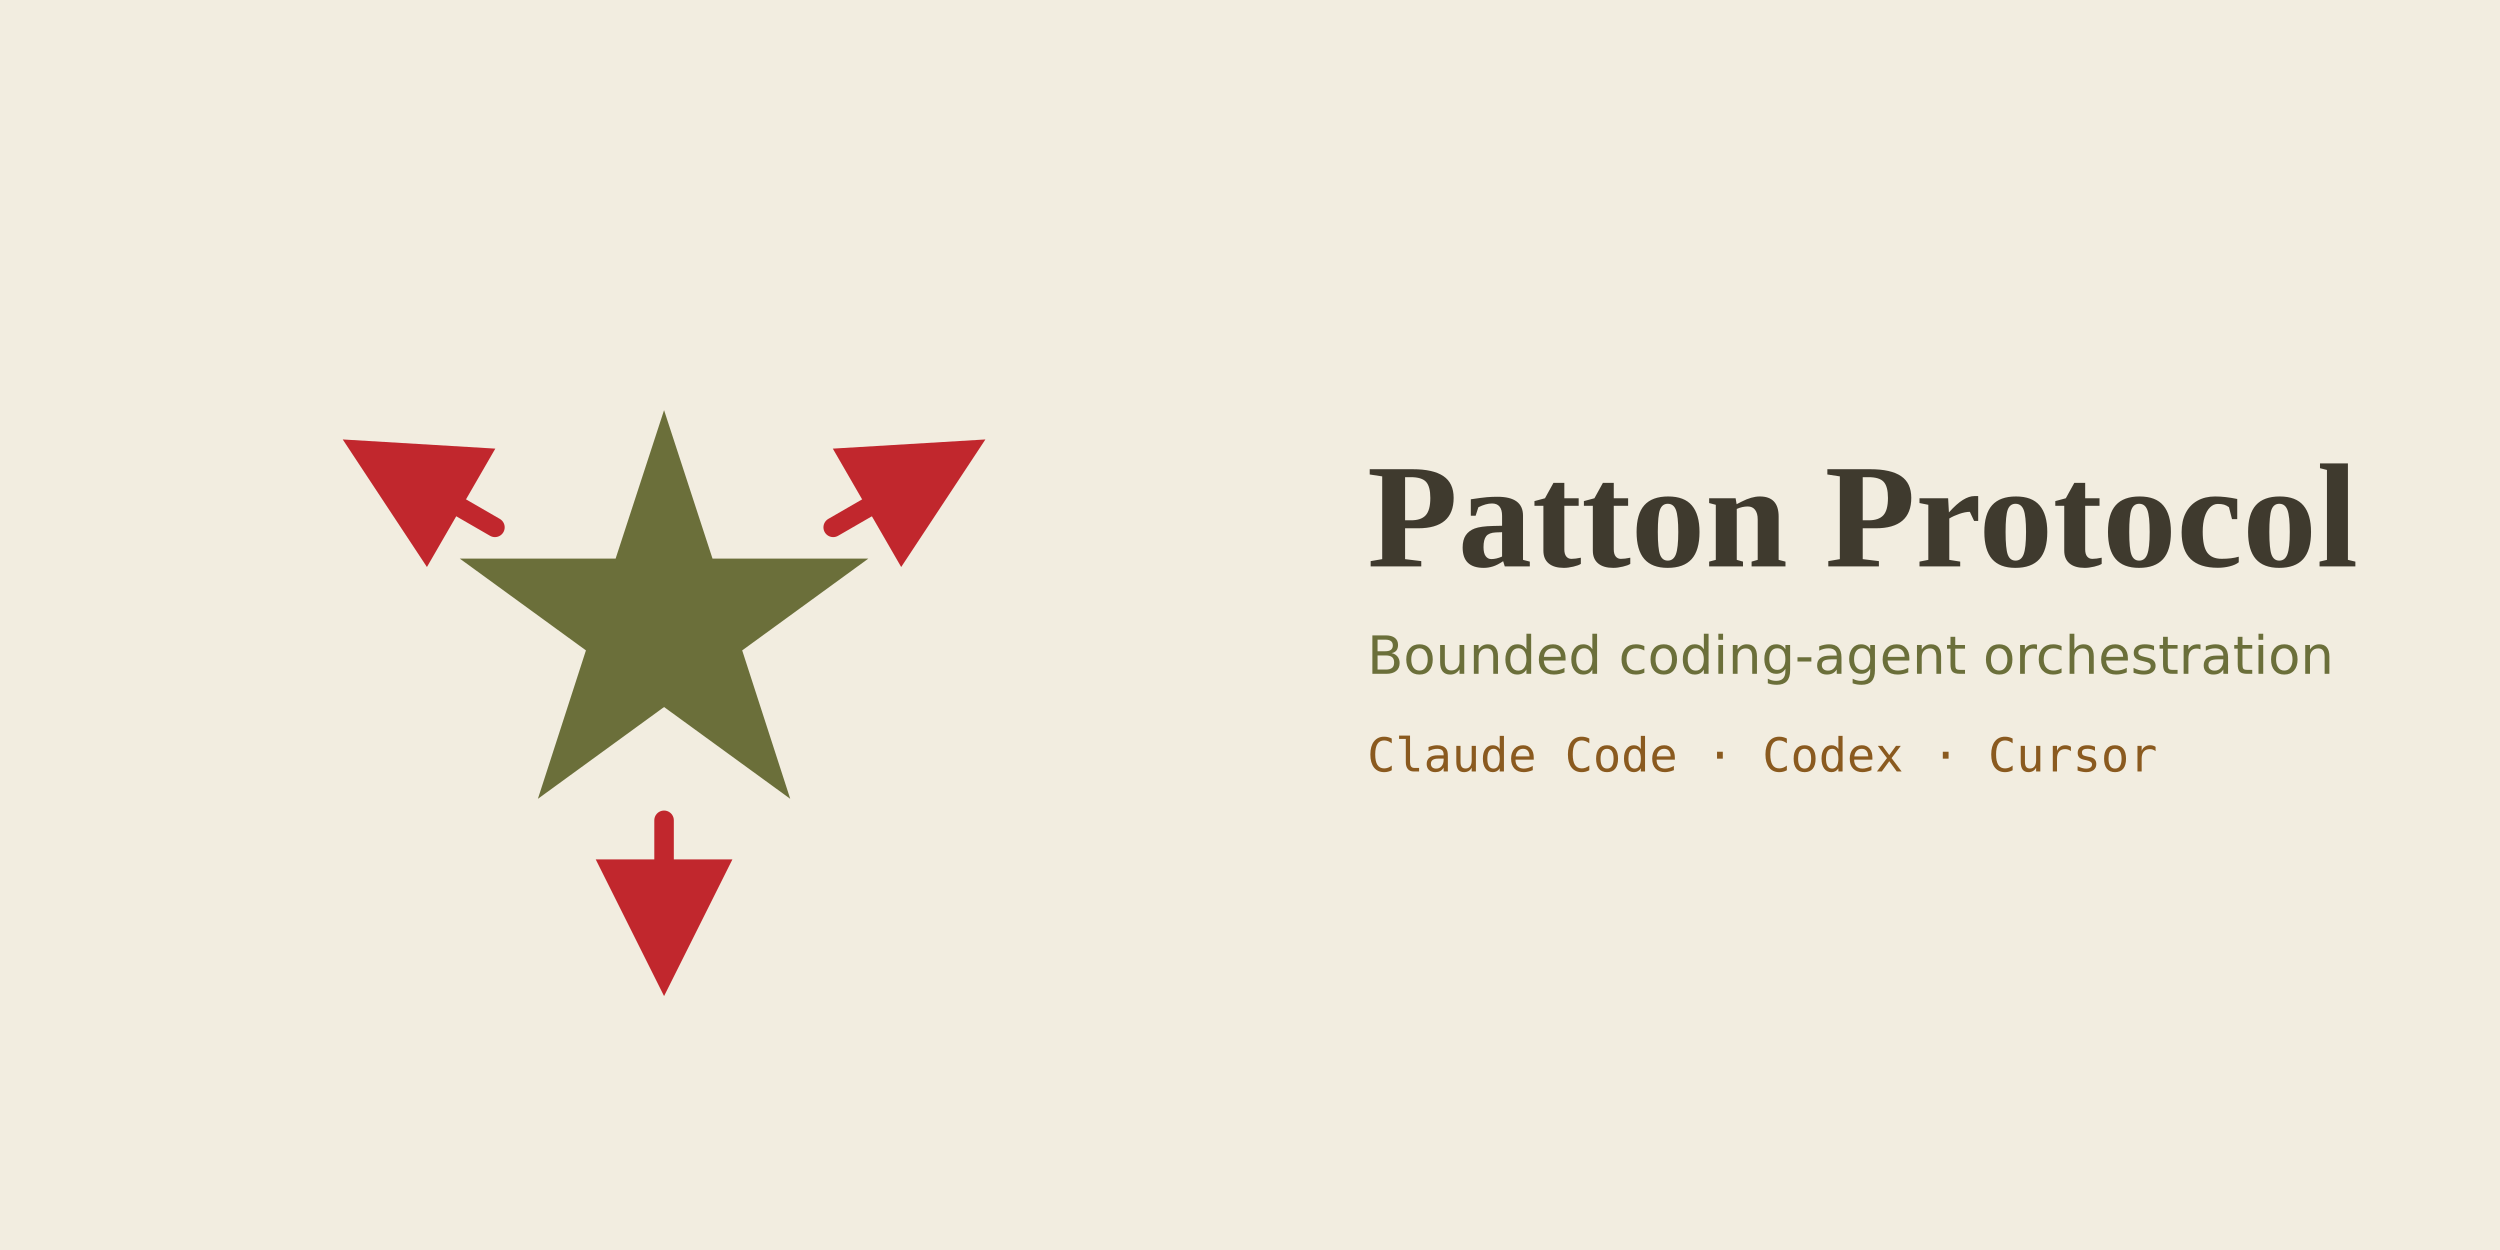
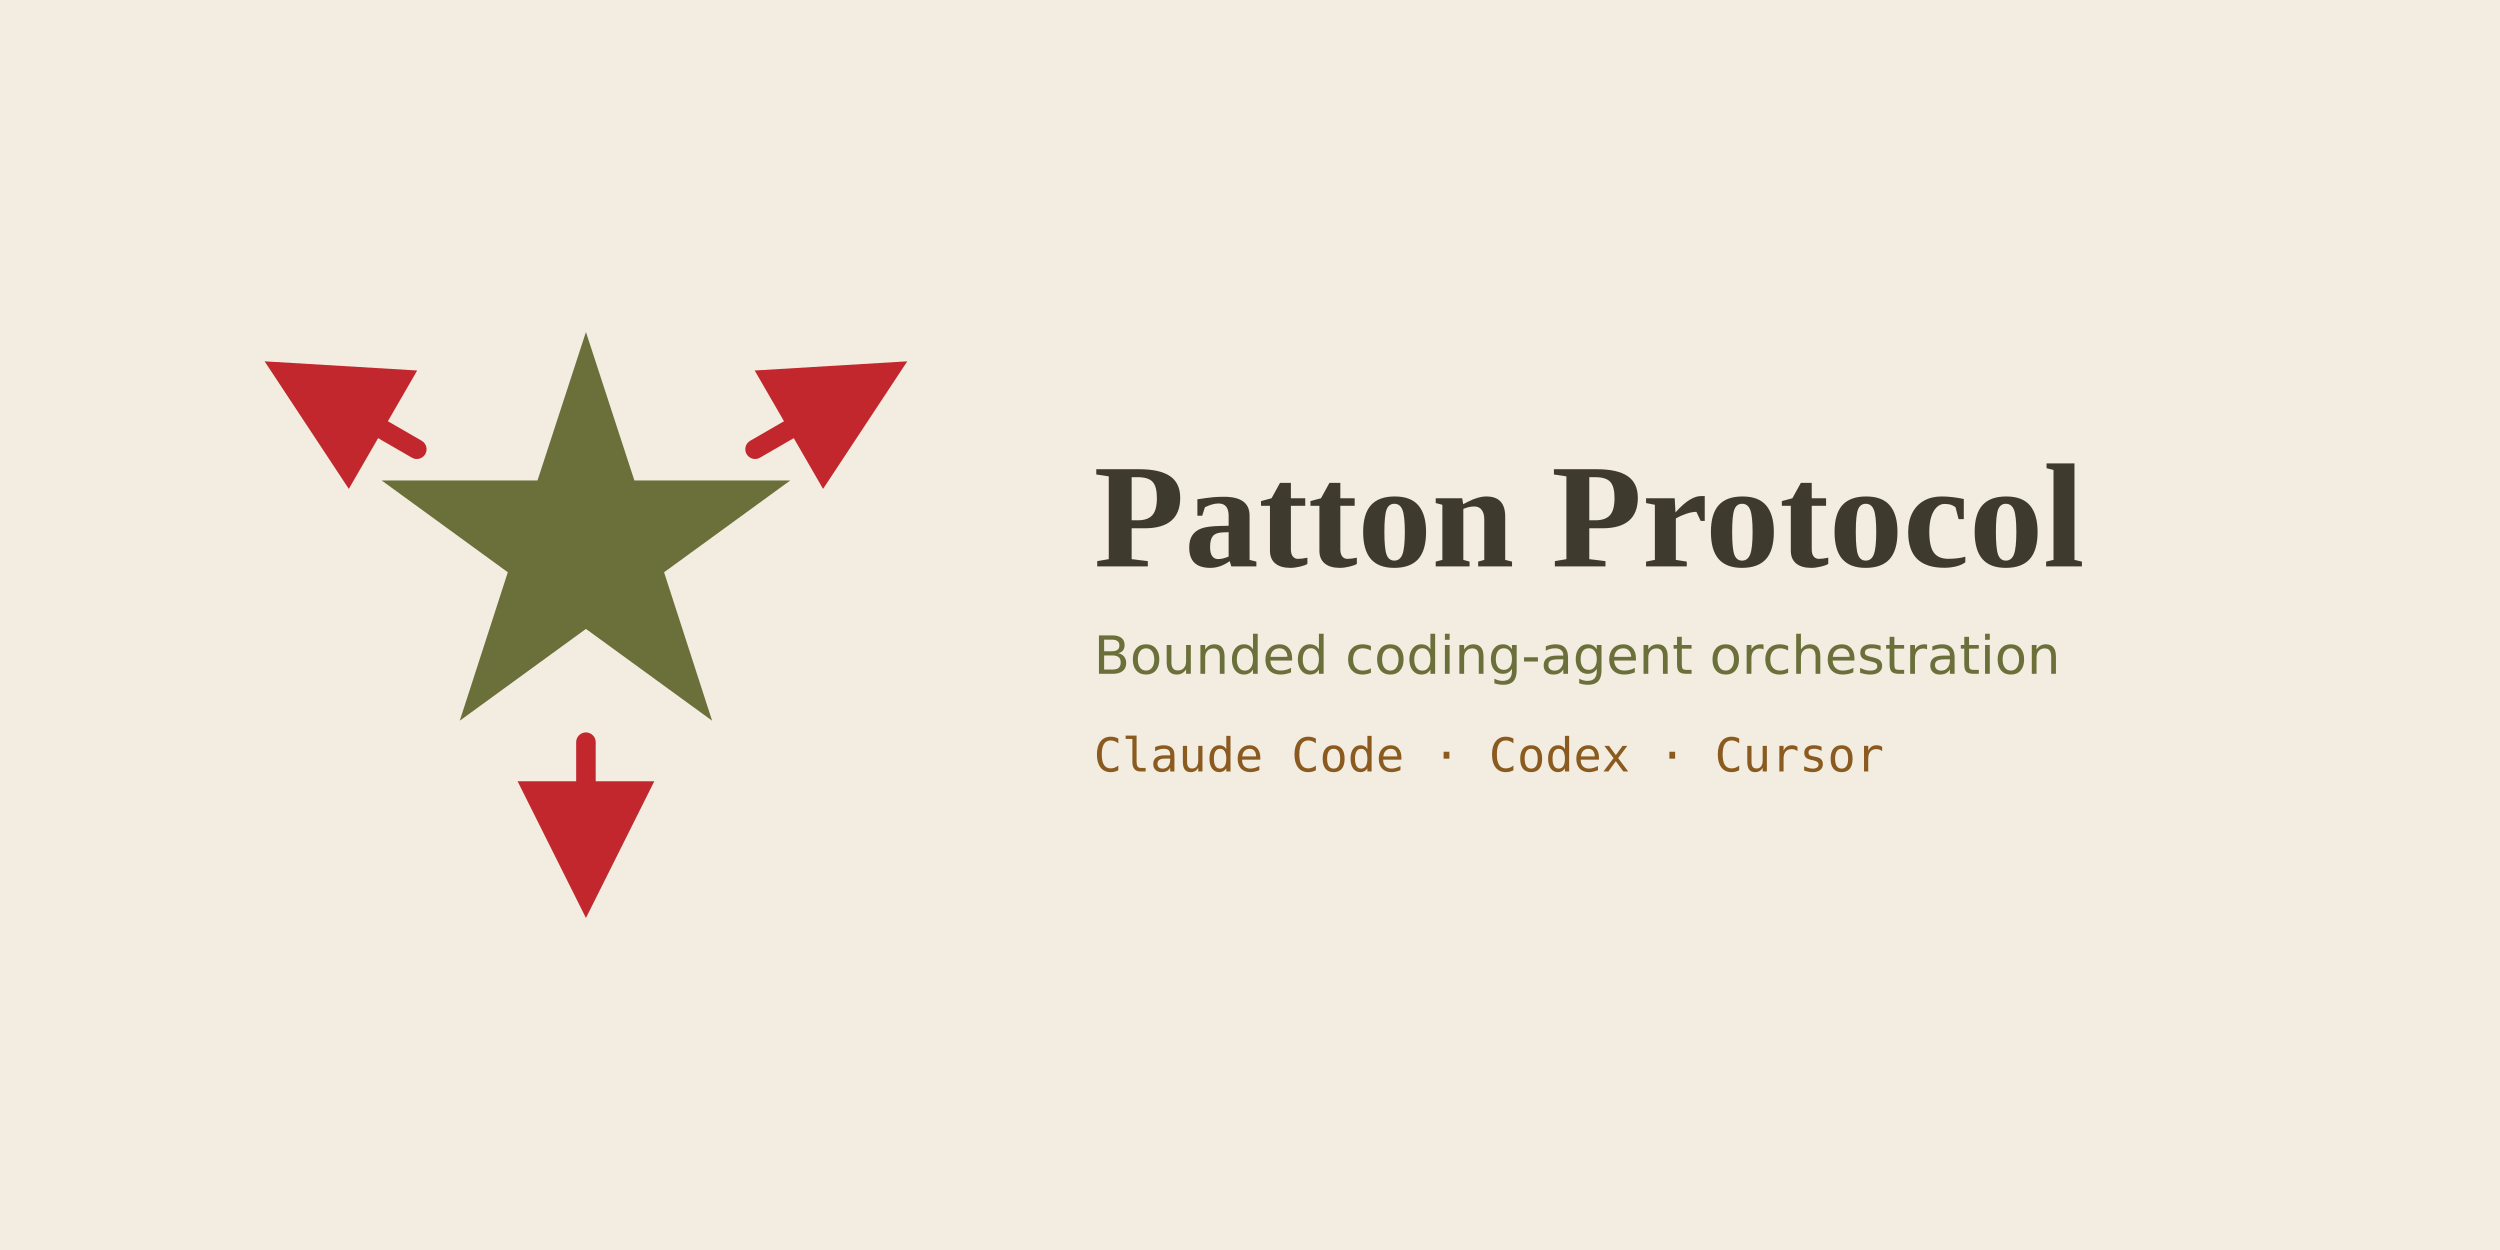
<svg xmlns="http://www.w3.org/2000/svg" viewBox="0 0 1280 640" role="img" aria-labelledby="patton-protocol-social-title">
  <defs>
    <marker id="patton-social-arrowhead" viewBox="0 0 10 10" refX="8" refY="5" markerWidth="7" markerHeight="7" orient="auto-start-reverse">
      <path d="M 0 0 L 10 5 L 0 10 Z" fill="#C1272D" />
    </marker>
  </defs>
  <rect x="0" y="0" width="1280" height="640" fill="#F2EDE0" />
-   <g transform="translate(140,120) scale(2)">
+   <g transform="translate(100,80) scale(2)">
    <polygon points="100,45 112.4,83.0 152.3,83.0 120.0,106.5 132.3,144.5 100.0,121.0 67.7,144.5 80.0,106.5 47.7,83.0 87.6,83.0" fill="#6B6F3A" />
    <line x1="100" y1="150" x2="100" y2="188" stroke="#C1272D" stroke-width="5" stroke-linecap="round" marker-end="url(#patton-social-arrowhead)" />
    <line x1="56.7" y1="75.0" x2="23.8" y2="56.0" stroke="#C1272D" stroke-width="5" stroke-linecap="round" marker-end="url(#patton-social-arrowhead)" />
    <line x1="143.3" y1="75.0" x2="176.2" y2="56.0" stroke="#C1272D" stroke-width="5" stroke-linecap="round" marker-end="url(#patton-social-arrowhead)" />
  </g>
-   <text x="700" y="290" font-family="Georgia, 'Times New Roman', serif" font-size="76" font-weight="bold" fill="#3F3A2E">Patton Protocol</text>
-   <text x="700" y="345" font-family="'DejaVu Sans', Arial, sans-serif" font-size="27" fill="#6B6F3A">Bounded coding-agent orchestration</text>
-   <text x="700" y="395" font-family="'DejaVu Sans Mono', 'Courier New', monospace" font-size="24" fill="#8a5a1f">Claude Code · Codex · Cursor</text>
+   <text x="560" y="290" font-family="Georgia, 'Times New Roman', serif" font-size="76" font-weight="bold" fill="#3F3A2E">Patton Protocol</text>
+   <text x="560" y="345" font-family="'DejaVu Sans', Arial, sans-serif" font-size="27" fill="#6B6F3A">Bounded coding-agent orchestration</text>
+   <text x="560" y="395" font-family="'DejaVu Sans Mono', 'Courier New', monospace" font-size="24" fill="#8a5a1f">Claude Code · Codex · Cursor</text>
</svg>
